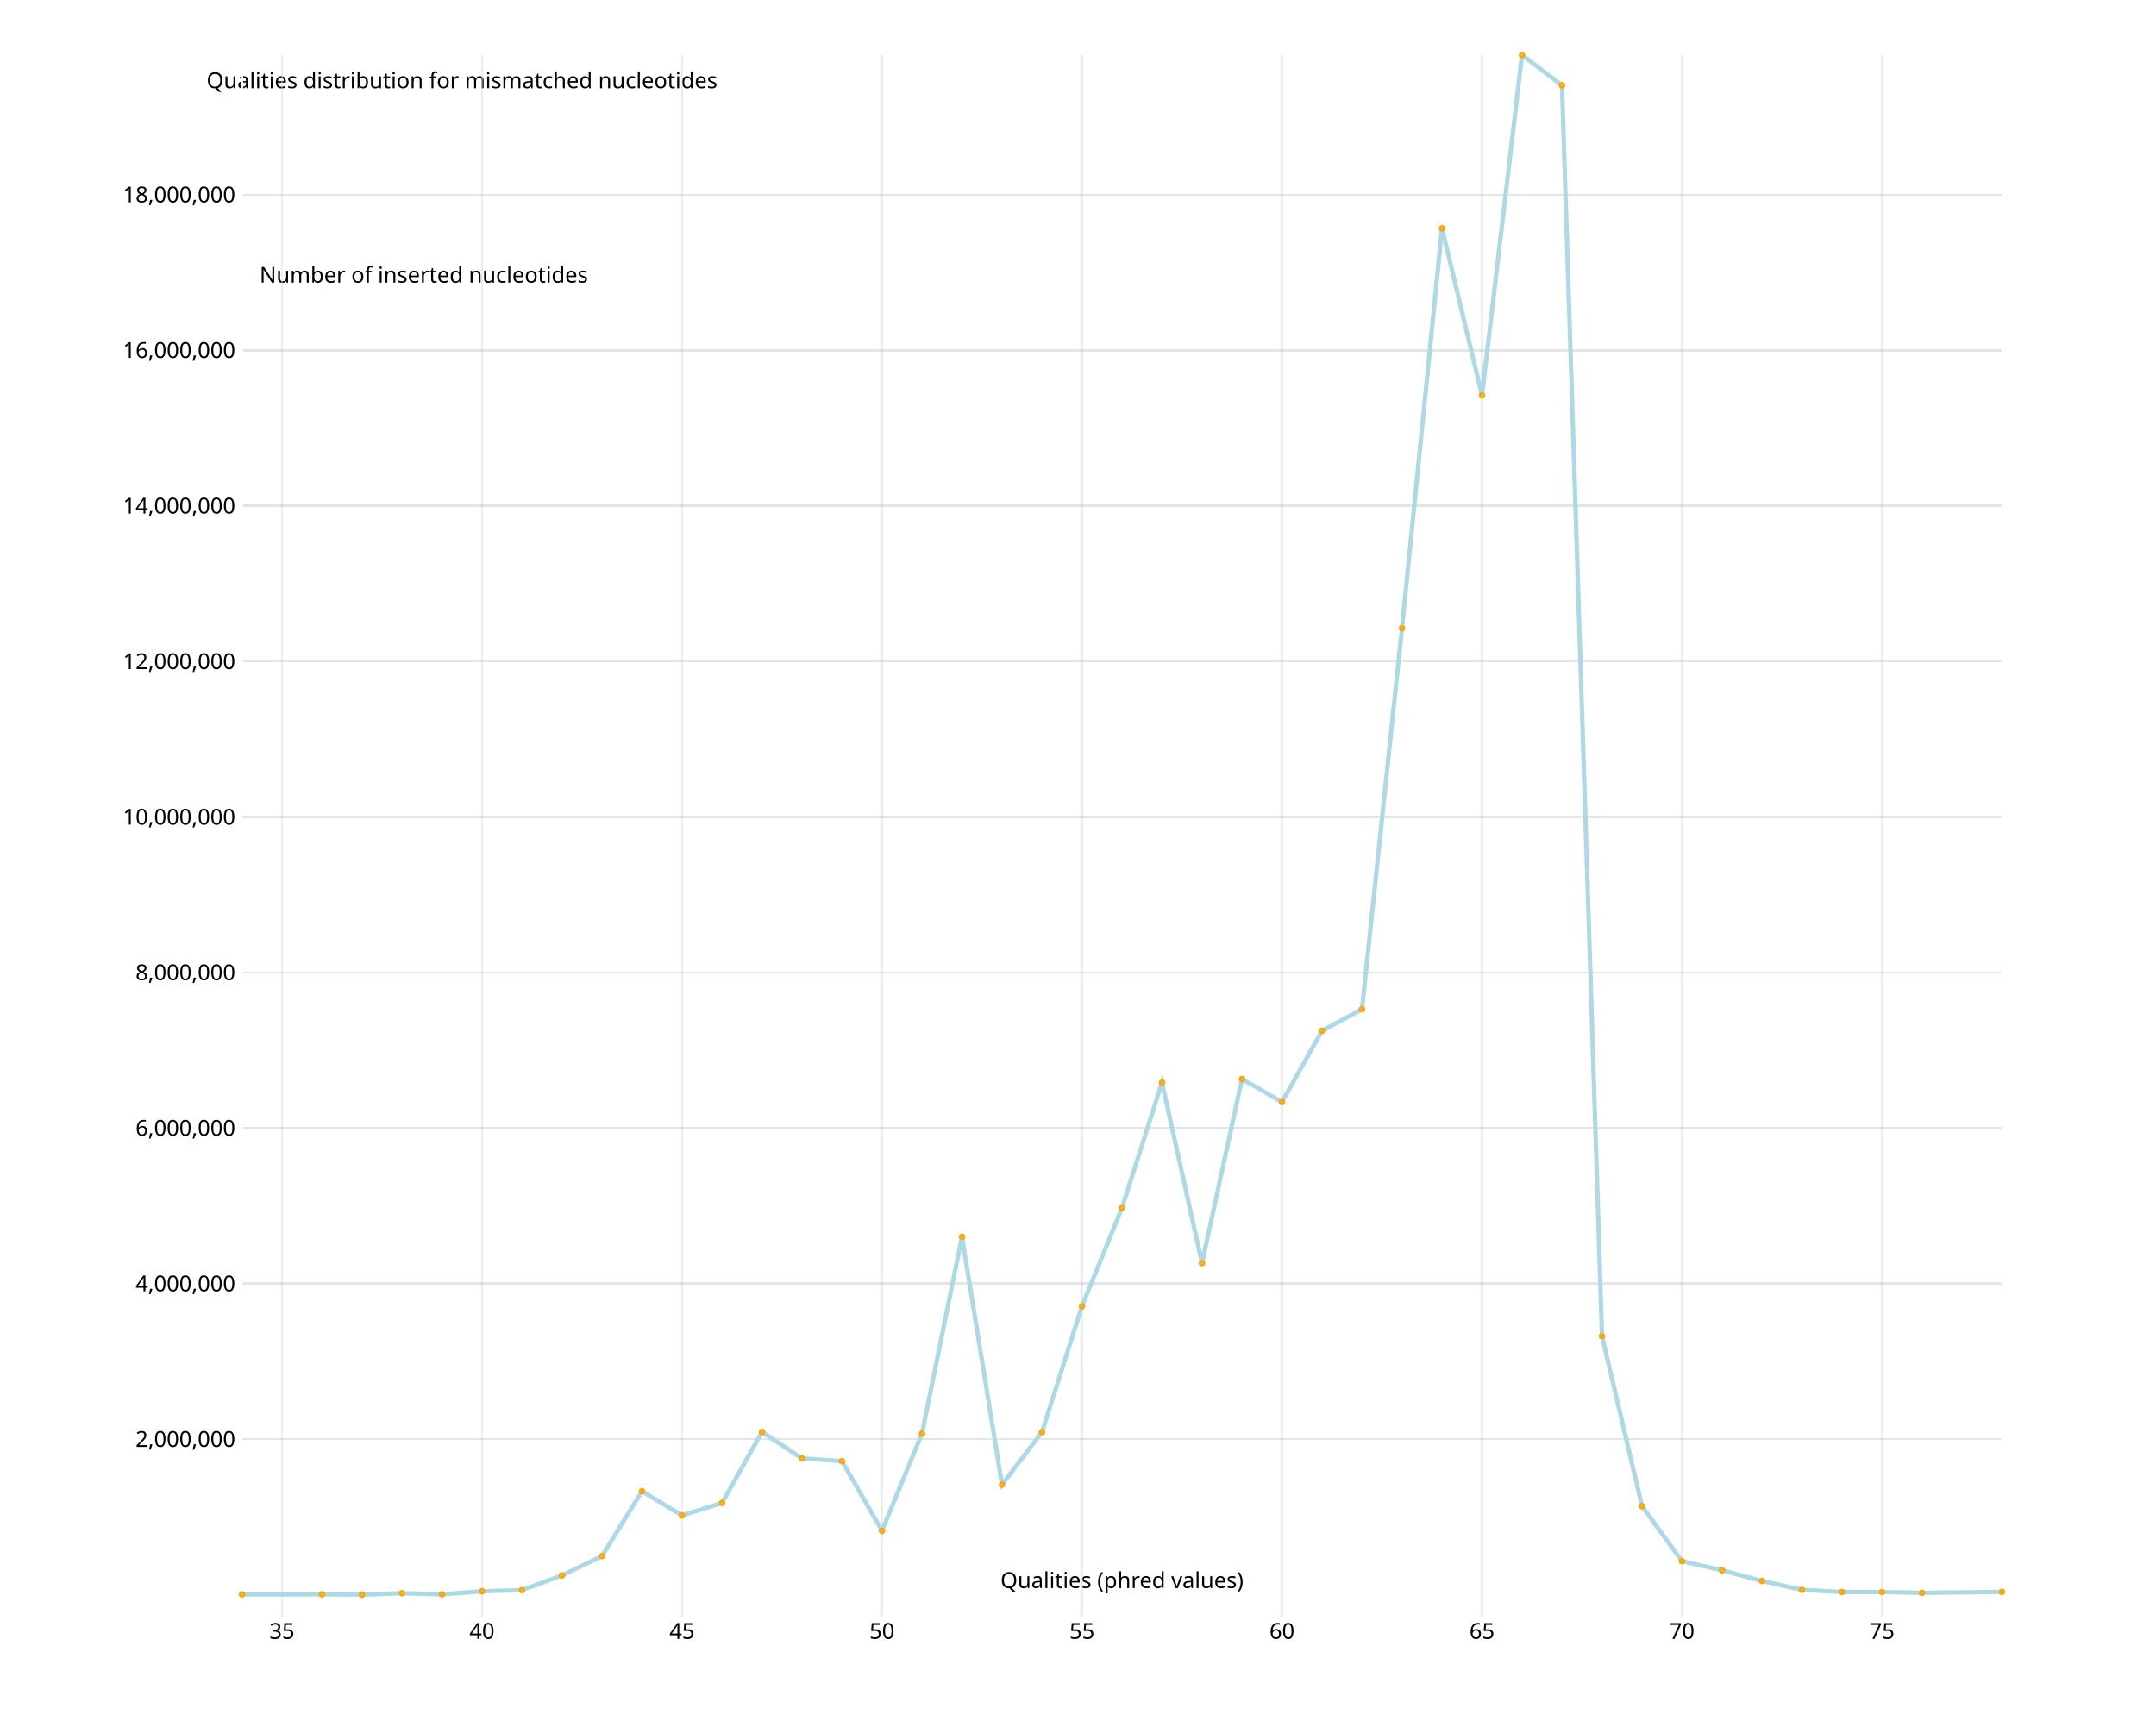
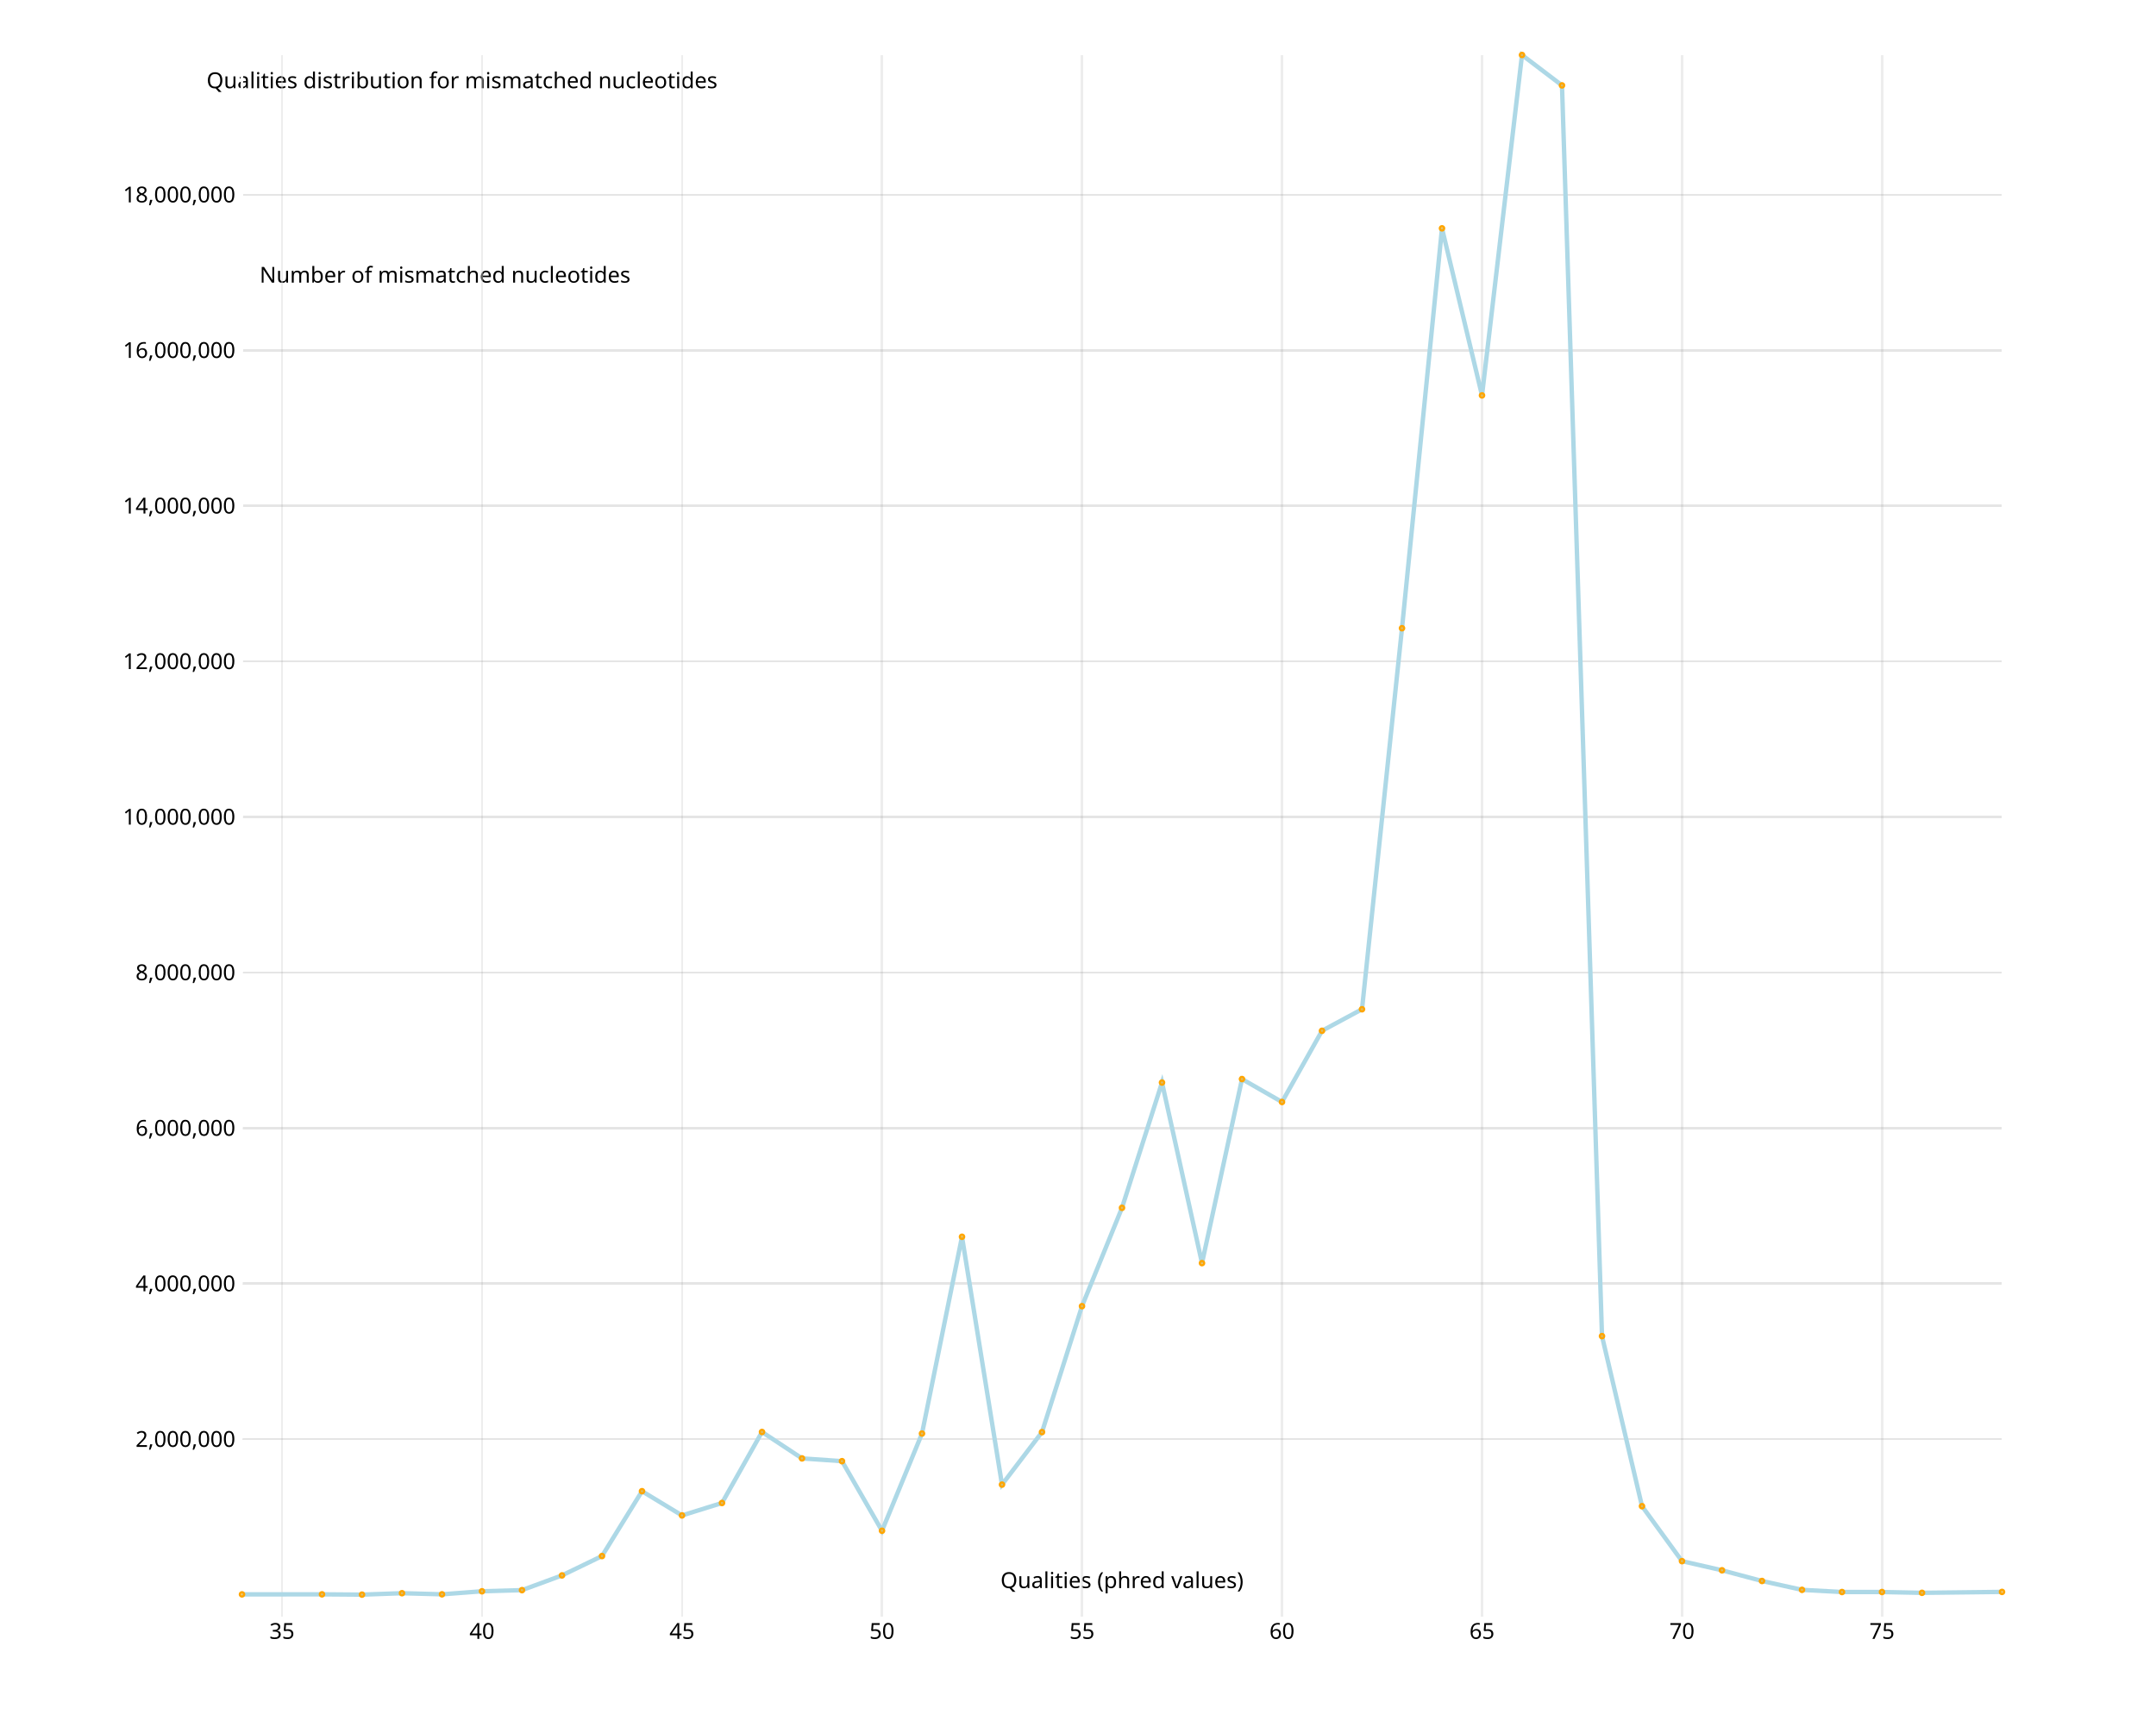
<svg xmlns="http://www.w3.org/2000/svg" font-size="10px" font-family="sans-serif" fill="none" stroke="none" stroke-width="1.5" width="980" height="785">
  <g transform="translate(100,5)">
    <g transform="translate(10,20)">
      <text pointer-events="none" y="3" dy=".71em" transform="translate(100,5)" fill="rgb(0,0,0)" text-anchor="middle">Qualities distribution for mismatched nucleotides</text>
    </g>
    <g transform="translate(10,20)">
-       <text pointer-events="none" x="3" dy=".35em" transform="translate(5,100)" fill="rgb(0,0,0)">Number of inserted nucleotides</text>
+       <text pointer-events="none" x="3" dy=".35em" transform="translate(5,100)" fill="rgb(0,0,0)">Number of mismatched nucleotides</text>
    </g>
    <g transform="translate(10,20)">
      <text pointer-events="none" y="-3" transform="translate(400.0,700)" fill="rgb(0,0,0)" text-anchor="middle">Qualities (phred values)</text>
    </g>
    <g transform="translate(10,20)">
      <line shape-rendering="crispEdges" x1="18.182" y1="0" x2="18.182" y2="710" stroke="rgb(128,128,128)" stroke-opacity="0.2" stroke-width="1" />
      <line shape-rendering="crispEdges" x1="109.091" y1="0" x2="109.091" y2="710" stroke="rgb(128,128,128)" stroke-opacity="0.2" stroke-width="1" />
      <line shape-rendering="crispEdges" x1="200.0" y1="0" x2="200.0" y2="710" stroke="rgb(128,128,128)" stroke-opacity="0.2" stroke-width="1" />
      <line shape-rendering="crispEdges" x1="290.909" y1="0" x2="290.909" y2="710" stroke="rgb(128,128,128)" stroke-opacity="0.2" stroke-width="1" />
      <line shape-rendering="crispEdges" x1="381.818" y1="0" x2="381.818" y2="710" stroke="rgb(128,128,128)" stroke-opacity="0.2" stroke-width="1" />
      <line shape-rendering="crispEdges" x1="472.727" y1="0" x2="472.727" y2="710" stroke="rgb(128,128,128)" stroke-opacity="0.2" stroke-width="1" />
      <line shape-rendering="crispEdges" x1="563.636" y1="0" x2="563.636" y2="710" stroke="rgb(128,128,128)" stroke-opacity="0.2" stroke-width="1" />
      <line shape-rendering="crispEdges" x1="654.545" y1="0" x2="654.545" y2="710" stroke="rgb(128,128,128)" stroke-opacity="0.2" stroke-width="1" />
      <line shape-rendering="crispEdges" x1="745.455" y1="0" x2="745.455" y2="710" stroke="rgb(128,128,128)" stroke-opacity="0.2" stroke-width="1" />
    </g>
    <g transform="translate(10,20)">
      <text pointer-events="none" y="3" dy=".71em" transform="translate(18.18182,710)" fill="rgb(0,0,0)" text-anchor="middle">35</text>
      <text pointer-events="none" y="3" dy=".71em" transform="translate(109.0909,710)" fill="rgb(0,0,0)" text-anchor="middle">40</text>
      <text pointer-events="none" y="3" dy=".71em" transform="translate(200.0,710)" fill="rgb(0,0,0)" text-anchor="middle">45</text>
      <text pointer-events="none" y="3" dy=".71em" transform="translate(290.9091,710)" fill="rgb(0,0,0)" text-anchor="middle">50</text>
      <text pointer-events="none" y="3" dy=".71em" transform="translate(381.8182,710)" fill="rgb(0,0,0)" text-anchor="middle">55</text>
      <text pointer-events="none" y="3" dy=".71em" transform="translate(472.7273,710)" fill="rgb(0,0,0)" text-anchor="middle">60</text>
      <text pointer-events="none" y="3" dy=".71em" transform="translate(563.6364,710)" fill="rgb(0,0,0)" text-anchor="middle">65</text>
      <text pointer-events="none" y="3" dy=".71em" transform="translate(654.5455,710)" fill="rgb(0,0,0)" text-anchor="middle">70</text>
      <text pointer-events="none" y="3" dy=".71em" transform="translate(745.4545,710)" fill="rgb(0,0,0)" text-anchor="middle">75</text>
    </g>
    <g transform="translate(10,20)">
      <line shape-rendering="crispEdges" x1="18.182" y1="0" x2="18.182" y2="710" stroke="rgb(255,255,255)" stroke-opacity="0.3" stroke-width="1" />
      <line shape-rendering="crispEdges" x1="109.091" y1="0" x2="109.091" y2="710" stroke="rgb(255,255,255)" stroke-opacity="0.3" stroke-width="1" />
      <line shape-rendering="crispEdges" x1="200.0" y1="0" x2="200.0" y2="710" stroke="rgb(255,255,255)" stroke-opacity="0.3" stroke-width="1" />
      <line shape-rendering="crispEdges" x1="290.909" y1="0" x2="290.909" y2="710" stroke="rgb(255,255,255)" stroke-opacity="0.3" stroke-width="1" />
      <line shape-rendering="crispEdges" x1="381.818" y1="0" x2="381.818" y2="710" stroke="rgb(255,255,255)" stroke-opacity="0.3" stroke-width="1" />
      <line shape-rendering="crispEdges" x1="472.727" y1="0" x2="472.727" y2="710" stroke="rgb(255,255,255)" stroke-opacity="0.3" stroke-width="1" />
      <line shape-rendering="crispEdges" x1="563.636" y1="0" x2="563.636" y2="710" stroke="rgb(255,255,255)" stroke-opacity="0.3" stroke-width="1" />
      <line shape-rendering="crispEdges" x1="654.545" y1="0" x2="654.545" y2="710" stroke="rgb(255,255,255)" stroke-opacity="0.3" stroke-width="1" />
      <line shape-rendering="crispEdges" x1="745.455" y1="0" x2="745.455" y2="710" stroke="rgb(255,255,255)" stroke-opacity="0.3" stroke-width="1" />
    </g>
    <g transform="translate(10,20)">
      <line shape-rendering="crispEdges" x1="0" y1="629.317" x2="800" y2="629.317" stroke="rgb(128,128,128)" stroke-opacity="0.2" stroke-width="1" />
      <line shape-rendering="crispEdges" x1="0" y1="558.592" x2="800" y2="558.592" stroke="rgb(128,128,128)" stroke-opacity="0.2" stroke-width="1" />
      <line shape-rendering="crispEdges" x1="0" y1="487.867" x2="800" y2="487.867" stroke="rgb(128,128,128)" stroke-opacity="0.2" stroke-width="1" />
      <line shape-rendering="crispEdges" x1="0" y1="417.143" x2="800" y2="417.143" stroke="rgb(128,128,128)" stroke-opacity="0.2" stroke-width="1" />
      <line shape-rendering="crispEdges" x1="0" y1="346.418" x2="800" y2="346.418" stroke="rgb(128,128,128)" stroke-opacity="0.2" stroke-width="1" />
      <line shape-rendering="crispEdges" x1="0" y1="275.693" x2="800" y2="275.693" stroke="rgb(128,128,128)" stroke-opacity="0.2" stroke-width="1" />
      <line shape-rendering="crispEdges" x1="0" y1="204.968" x2="800" y2="204.968" stroke="rgb(128,128,128)" stroke-opacity="0.2" stroke-width="1" />
      <line shape-rendering="crispEdges" x1="0" y1="134.244" x2="800" y2="134.244" stroke="rgb(128,128,128)" stroke-opacity="0.2" stroke-width="1" />
      <line shape-rendering="crispEdges" x1="0" y1="63.519" x2="800" y2="63.519" stroke="rgb(128,128,128)" stroke-opacity="0.2" stroke-width="1" />
    </g>
    <g transform="translate(10,20)">
      <text pointer-events="none" x="-3" dy=".35em" transform="translate(0,629.3169)" fill="rgb(0,0,0)" text-anchor="end">2,000,000</text>
      <text pointer-events="none" x="-3" dy=".35em" transform="translate(0,558.5921)" fill="rgb(0,0,0)" text-anchor="end">4,000,000</text>
      <text pointer-events="none" x="-3" dy=".35em" transform="translate(0,487.8674)" fill="rgb(0,0,0)" text-anchor="end">6,000,000</text>
      <text pointer-events="none" x="-3" dy=".35em" transform="translate(0,417.1427)" fill="rgb(0,0,0)" text-anchor="end">8,000,000</text>
      <text pointer-events="none" x="-3" dy=".35em" transform="translate(0,346.4179)" fill="rgb(0,0,0)" text-anchor="end">10,000,000</text>
      <text pointer-events="none" x="-3" dy=".35em" transform="translate(0,275.6932)" fill="rgb(0,0,0)" text-anchor="end">12,000,000</text>
      <text pointer-events="none" x="-3" dy=".35em" transform="translate(0,204.9684)" fill="rgb(0,0,0)" text-anchor="end">14,000,000</text>
      <text pointer-events="none" x="-3" dy=".35em" transform="translate(0,134.2437)" fill="rgb(0,0,0)" text-anchor="end">16,000,000</text>
      <text pointer-events="none" x="-3" dy=".35em" transform="translate(0,63.51898)" fill="rgb(0,0,0)" text-anchor="end">18,000,000</text>
    </g>
    <g transform="translate(10,20)">
      <line shape-rendering="crispEdges" x1="0" y1="0" x2="0" y2="629.317" stroke="rgb(255,255,255)" stroke-opacity="0.3" stroke-width="1" />
      <line shape-rendering="crispEdges" x1="0" y1="0" x2="0" y2="558.592" stroke="rgb(255,255,255)" stroke-opacity="0.3" stroke-width="1" />
      <line shape-rendering="crispEdges" x1="0" y1="0" x2="0" y2="487.867" stroke="rgb(255,255,255)" stroke-opacity="0.3" stroke-width="1" />
      <line shape-rendering="crispEdges" x1="0" y1="0" x2="0" y2="417.143" stroke="rgb(255,255,255)" stroke-opacity="0.3" stroke-width="1" />
      <line shape-rendering="crispEdges" x1="0" y1="0" x2="0" y2="346.418" stroke="rgb(255,255,255)" stroke-opacity="0.3" stroke-width="1" />
      <line shape-rendering="crispEdges" x1="0" y1="0" x2="0" y2="275.693" stroke="rgb(255,255,255)" stroke-opacity="0.3" stroke-width="1" />
      <line shape-rendering="crispEdges" x1="0" y1="0" x2="0" y2="204.968" stroke="rgb(255,255,255)" stroke-opacity="0.3" stroke-width="1" />
      <line shape-rendering="crispEdges" x1="0" y1="0" x2="0" y2="134.244" stroke="rgb(255,255,255)" stroke-opacity="0.3" stroke-width="1" />
      <line shape-rendering="crispEdges" x1="0" y1="0" x2="0" y2="63.519" stroke="rgb(255,255,255)" stroke-opacity="0.3" stroke-width="1" />
    </g>
    <g transform="translate(10,20)">
      <path d="M0.0,699.878L36.364,699.857L54.545,700.0L72.727,699.345L90.909,699.85L109.091,698.473L127.273,697.951L145.455,691.254L163.636,682.457L181.818,652.967L200.0,663.988L218.182,658.33L236.364,626.044L254.545,638.055L272.727,639.317L290.909,670.956L309.091,626.756L327.273,537.298L345.455,649.978L363.636,626.104L381.818,568.849L400.0,524.136L418.182,467.182L436.364,549.271L454.545,465.592L472.727,476.019L490.909,443.647L509.091,433.851L527.273,260.613L545.455,78.81L563.636,154.774L581.818,0.0L600.0,13.826L618.182,582.463L636.364,659.78L654.545,684.771L672.727,688.93L690.909,693.791L709.091,697.818L727.273,698.808L745.455,698.808L763.636,699.175L800.0,698.756" fill="none" stroke="rgb(173,216,230)" stroke-dasharray="" stroke-width="2" />
    </g>
    <g transform="translate(10,20)">
      <circle fill="rgb(255,165,0)" fill-opacity="0.5" stroke="rgb(255,165,0)" stroke-width="1" cx="0.0" cy="699.878" r="1.0" />
      <circle fill="rgb(255,165,0)" fill-opacity="0.5" stroke="rgb(255,165,0)" stroke-width="1" cx="36.364" cy="699.857" r="1.0" />
      <circle fill="rgb(255,165,0)" fill-opacity="0.5" stroke="rgb(255,165,0)" stroke-width="1" cx="54.545" cy="700.0" r="1.0" />
      <circle fill="rgb(255,165,0)" fill-opacity="0.5" stroke="rgb(255,165,0)" stroke-width="1" cx="72.727" cy="699.345" r="1.0" />
      <circle fill="rgb(255,165,0)" fill-opacity="0.5" stroke="rgb(255,165,0)" stroke-width="1" cx="90.909" cy="699.85" r="1.0" />
      <circle fill="rgb(255,165,0)" fill-opacity="0.5" stroke="rgb(255,165,0)" stroke-width="1" cx="109.091" cy="698.473" r="1.0" />
      <circle fill="rgb(255,165,0)" fill-opacity="0.5" stroke="rgb(255,165,0)" stroke-width="1" cx="127.273" cy="697.951" r="1.0" />
      <circle fill="rgb(255,165,0)" fill-opacity="0.5" stroke="rgb(255,165,0)" stroke-width="1" cx="145.455" cy="691.254" r="1.0" />
      <circle fill="rgb(255,165,0)" fill-opacity="0.5" stroke="rgb(255,165,0)" stroke-width="1" cx="163.636" cy="682.457" r="1.0" />
      <circle fill="rgb(255,165,0)" fill-opacity="0.5" stroke="rgb(255,165,0)" stroke-width="1" cx="181.818" cy="652.967" r="1.0" />
      <circle fill="rgb(255,165,0)" fill-opacity="0.5" stroke="rgb(255,165,0)" stroke-width="1" cx="200.0" cy="663.988" r="1.0" />
      <circle fill="rgb(255,165,0)" fill-opacity="0.5" stroke="rgb(255,165,0)" stroke-width="1" cx="218.182" cy="658.33" r="1.0" />
      <circle fill="rgb(255,165,0)" fill-opacity="0.5" stroke="rgb(255,165,0)" stroke-width="1" cx="236.364" cy="626.044" r="1.0" />
      <circle fill="rgb(255,165,0)" fill-opacity="0.5" stroke="rgb(255,165,0)" stroke-width="1" cx="254.545" cy="638.055" r="1.0" />
      <circle fill="rgb(255,165,0)" fill-opacity="0.5" stroke="rgb(255,165,0)" stroke-width="1" cx="272.727" cy="639.317" r="1.0" />
      <circle fill="rgb(255,165,0)" fill-opacity="0.5" stroke="rgb(255,165,0)" stroke-width="1" cx="290.909" cy="670.956" r="1.0" />
      <circle fill="rgb(255,165,0)" fill-opacity="0.5" stroke="rgb(255,165,0)" stroke-width="1" cx="309.091" cy="626.756" r="1.0" />
      <circle fill="rgb(255,165,0)" fill-opacity="0.5" stroke="rgb(255,165,0)" stroke-width="1" cx="327.273" cy="537.298" r="1.0" />
      <circle fill="rgb(255,165,0)" fill-opacity="0.5" stroke="rgb(255,165,0)" stroke-width="1" cx="345.455" cy="649.978" r="1.0" />
      <circle fill="rgb(255,165,0)" fill-opacity="0.5" stroke="rgb(255,165,0)" stroke-width="1" cx="363.636" cy="626.104" r="1.0" />
      <circle fill="rgb(255,165,0)" fill-opacity="0.5" stroke="rgb(255,165,0)" stroke-width="1" cx="381.818" cy="568.849" r="1.0" />
      <circle fill="rgb(255,165,0)" fill-opacity="0.5" stroke="rgb(255,165,0)" stroke-width="1" cx="400.0" cy="524.136" r="1.0" />
      <circle fill="rgb(255,165,0)" fill-opacity="0.5" stroke="rgb(255,165,0)" stroke-width="1" cx="418.182" cy="467.182" r="1.0" />
      <circle fill="rgb(255,165,0)" fill-opacity="0.5" stroke="rgb(255,165,0)" stroke-width="1" cx="436.364" cy="549.271" r="1.0" />
      <circle fill="rgb(255,165,0)" fill-opacity="0.5" stroke="rgb(255,165,0)" stroke-width="1" cx="454.545" cy="465.592" r="1.0" />
      <circle fill="rgb(255,165,0)" fill-opacity="0.5" stroke="rgb(255,165,0)" stroke-width="1" cx="472.727" cy="476.019" r="1.0" />
      <circle fill="rgb(255,165,0)" fill-opacity="0.5" stroke="rgb(255,165,0)" stroke-width="1" cx="490.909" cy="443.647" r="1.0" />
      <circle fill="rgb(255,165,0)" fill-opacity="0.5" stroke="rgb(255,165,0)" stroke-width="1" cx="509.091" cy="433.851" r="1.0" />
      <circle fill="rgb(255,165,0)" fill-opacity="0.5" stroke="rgb(255,165,0)" stroke-width="1" cx="527.273" cy="260.613" r="1.0" />
      <circle fill="rgb(255,165,0)" fill-opacity="0.5" stroke="rgb(255,165,0)" stroke-width="1" cx="545.455" cy="78.81" r="1.0" />
      <circle fill="rgb(255,165,0)" fill-opacity="0.5" stroke="rgb(255,165,0)" stroke-width="1" cx="563.636" cy="154.774" r="1.0" />
      <circle fill="rgb(255,165,0)" fill-opacity="0.5" stroke="rgb(255,165,0)" stroke-width="1" cx="581.818" cy="0.0" r="1.0" />
      <circle fill="rgb(255,165,0)" fill-opacity="0.5" stroke="rgb(255,165,0)" stroke-width="1" cx="600.0" cy="13.826" r="1.0" />
      <circle fill="rgb(255,165,0)" fill-opacity="0.5" stroke="rgb(255,165,0)" stroke-width="1" cx="618.182" cy="582.463" r="1.0" />
      <circle fill="rgb(255,165,0)" fill-opacity="0.5" stroke="rgb(255,165,0)" stroke-width="1" cx="636.364" cy="659.78" r="1.0" />
      <circle fill="rgb(255,165,0)" fill-opacity="0.5" stroke="rgb(255,165,0)" stroke-width="1" cx="654.545" cy="684.771" r="1.0" />
      <circle fill="rgb(255,165,0)" fill-opacity="0.5" stroke="rgb(255,165,0)" stroke-width="1" cx="672.727" cy="688.93" r="1.0" />
      <circle fill="rgb(255,165,0)" fill-opacity="0.5" stroke="rgb(255,165,0)" stroke-width="1" cx="690.909" cy="693.791" r="1.0" />
      <circle fill="rgb(255,165,0)" fill-opacity="0.5" stroke="rgb(255,165,0)" stroke-width="1" cx="709.091" cy="697.818" r="1.0" />
      <circle fill="rgb(255,165,0)" fill-opacity="0.5" stroke="rgb(255,165,0)" stroke-width="1" cx="727.273" cy="698.808" r="1.0" />
      <circle fill="rgb(255,165,0)" fill-opacity="0.5" stroke="rgb(255,165,0)" stroke-width="1" cx="745.455" cy="698.808" r="1.0" />
      <circle fill="rgb(255,165,0)" fill-opacity="0.5" stroke="rgb(255,165,0)" stroke-width="1" cx="763.636" cy="699.175" r="1.0" />
      <circle fill="rgb(255,165,0)" fill-opacity="0.5" stroke="rgb(255,165,0)" stroke-width="1" cx="800.0" cy="698.756" r="1.0" />
    </g>
  </g>
</svg>
